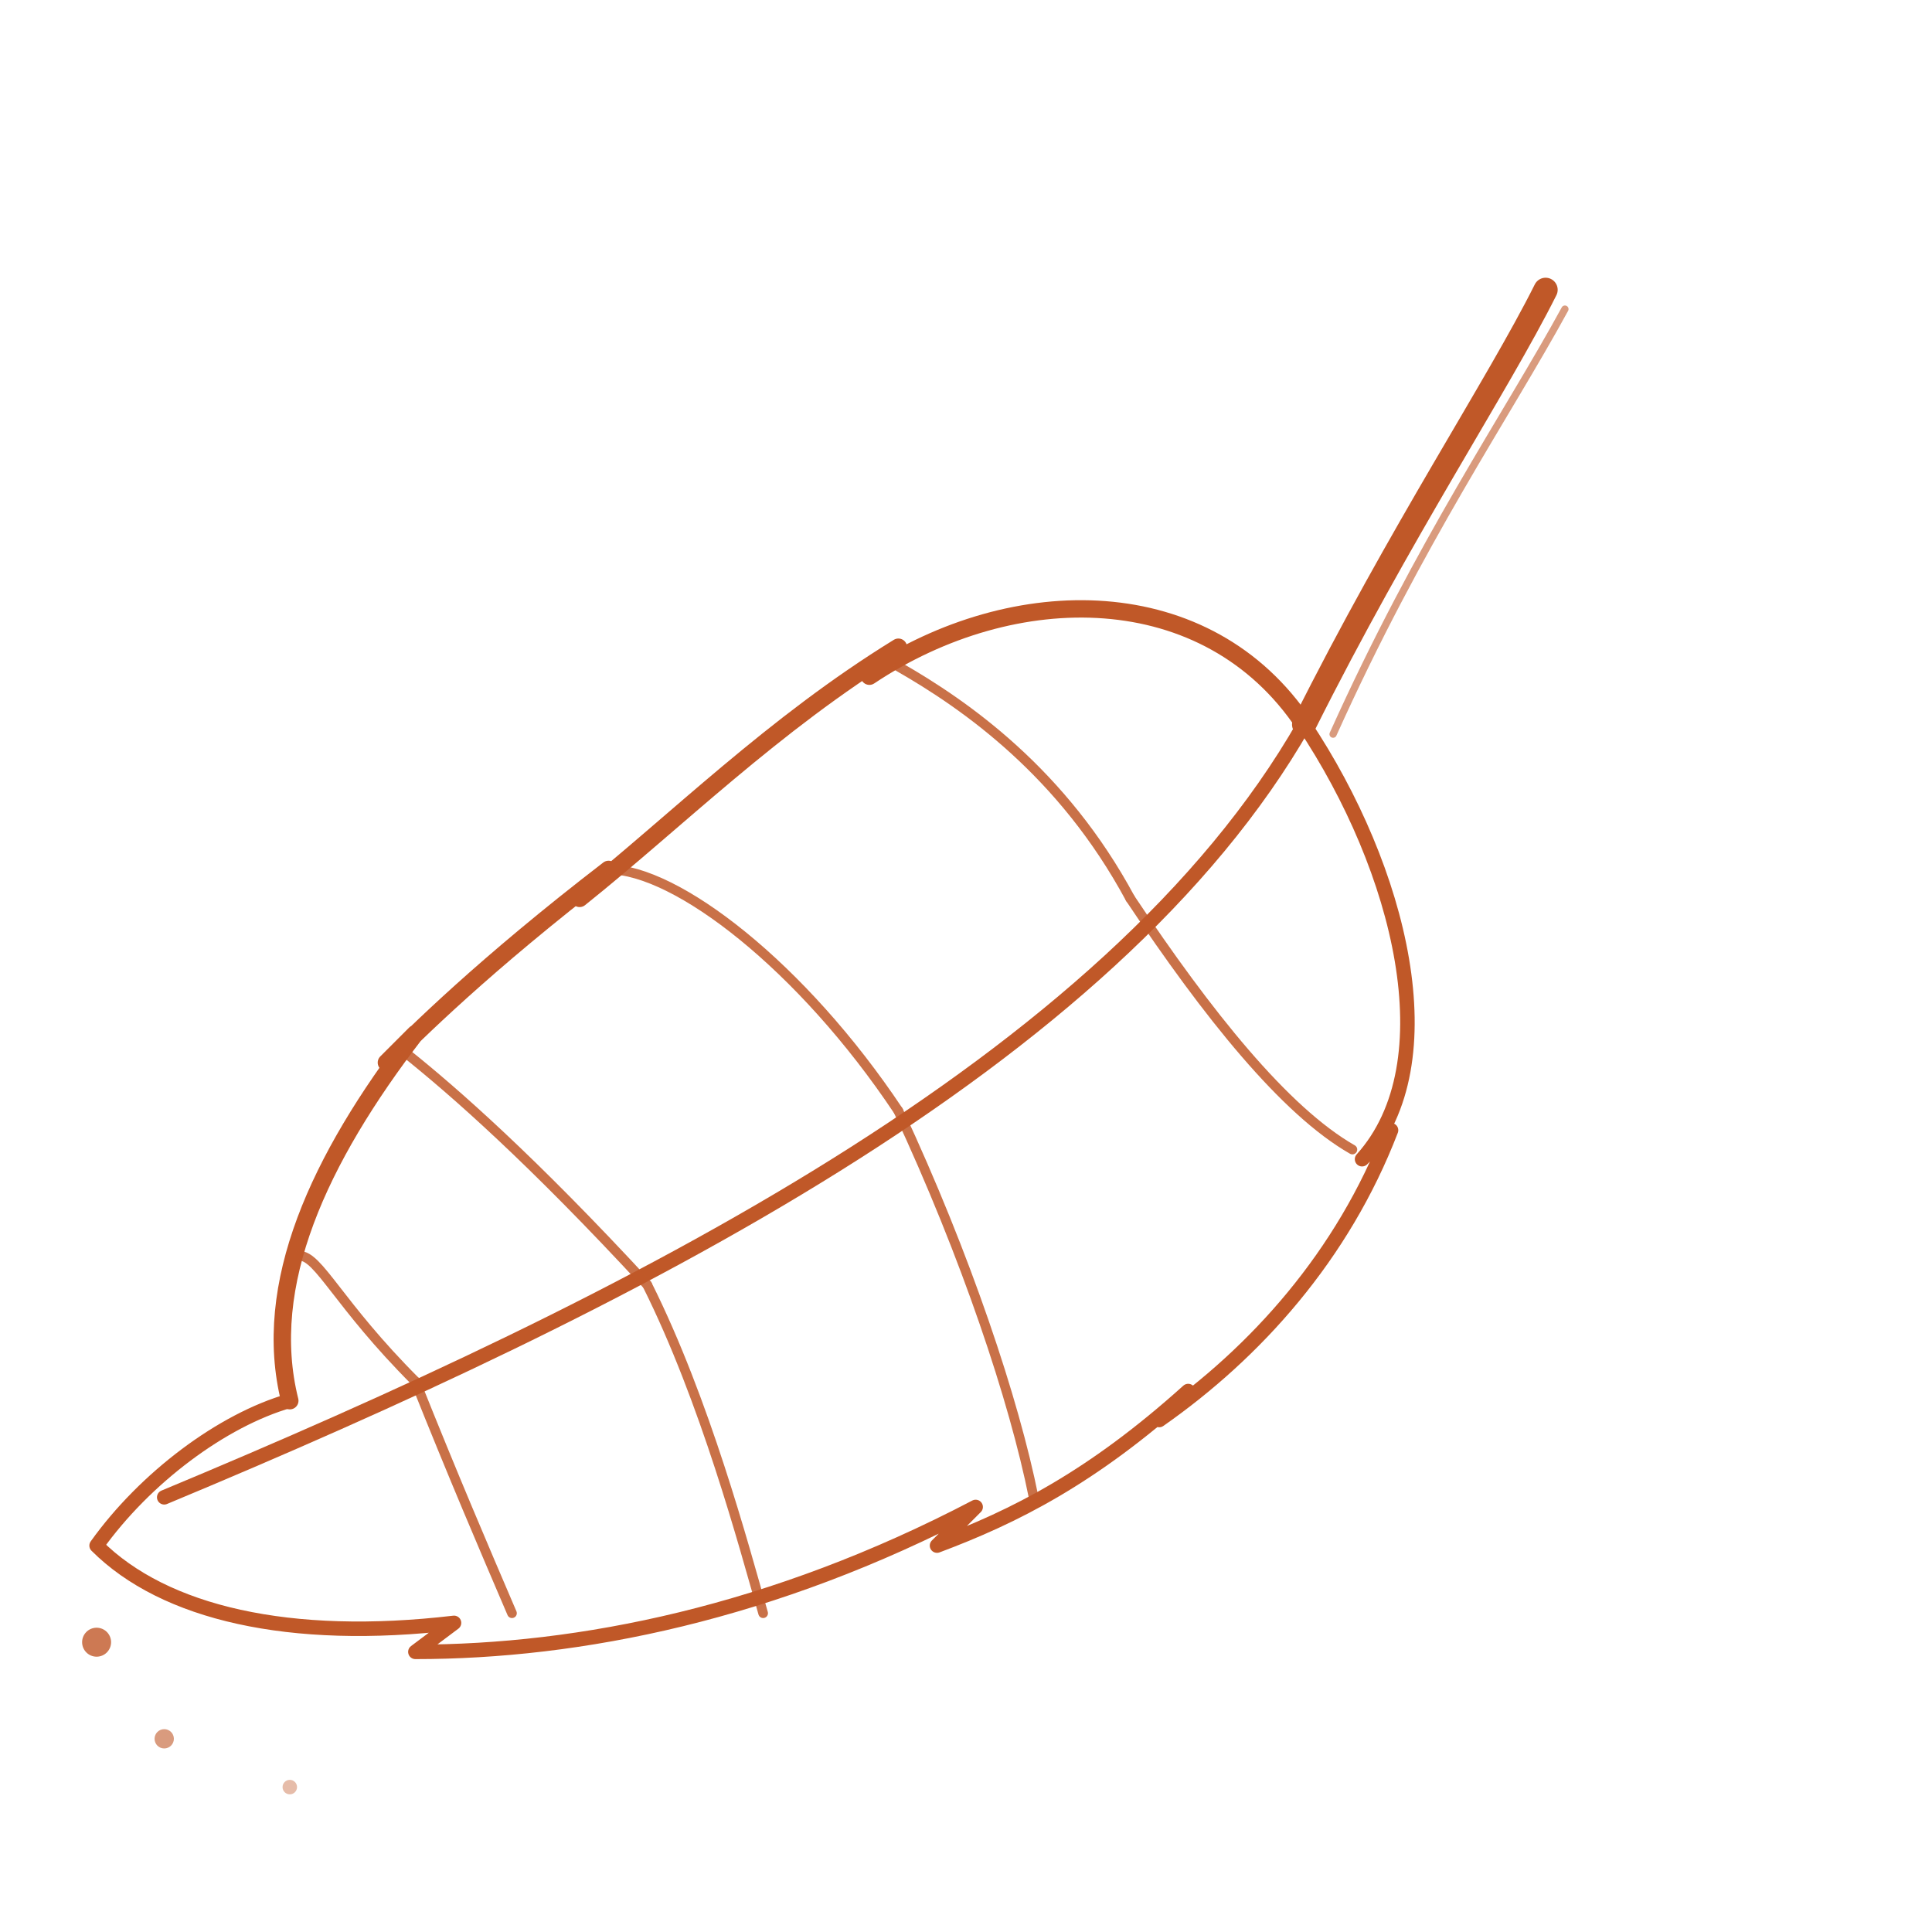
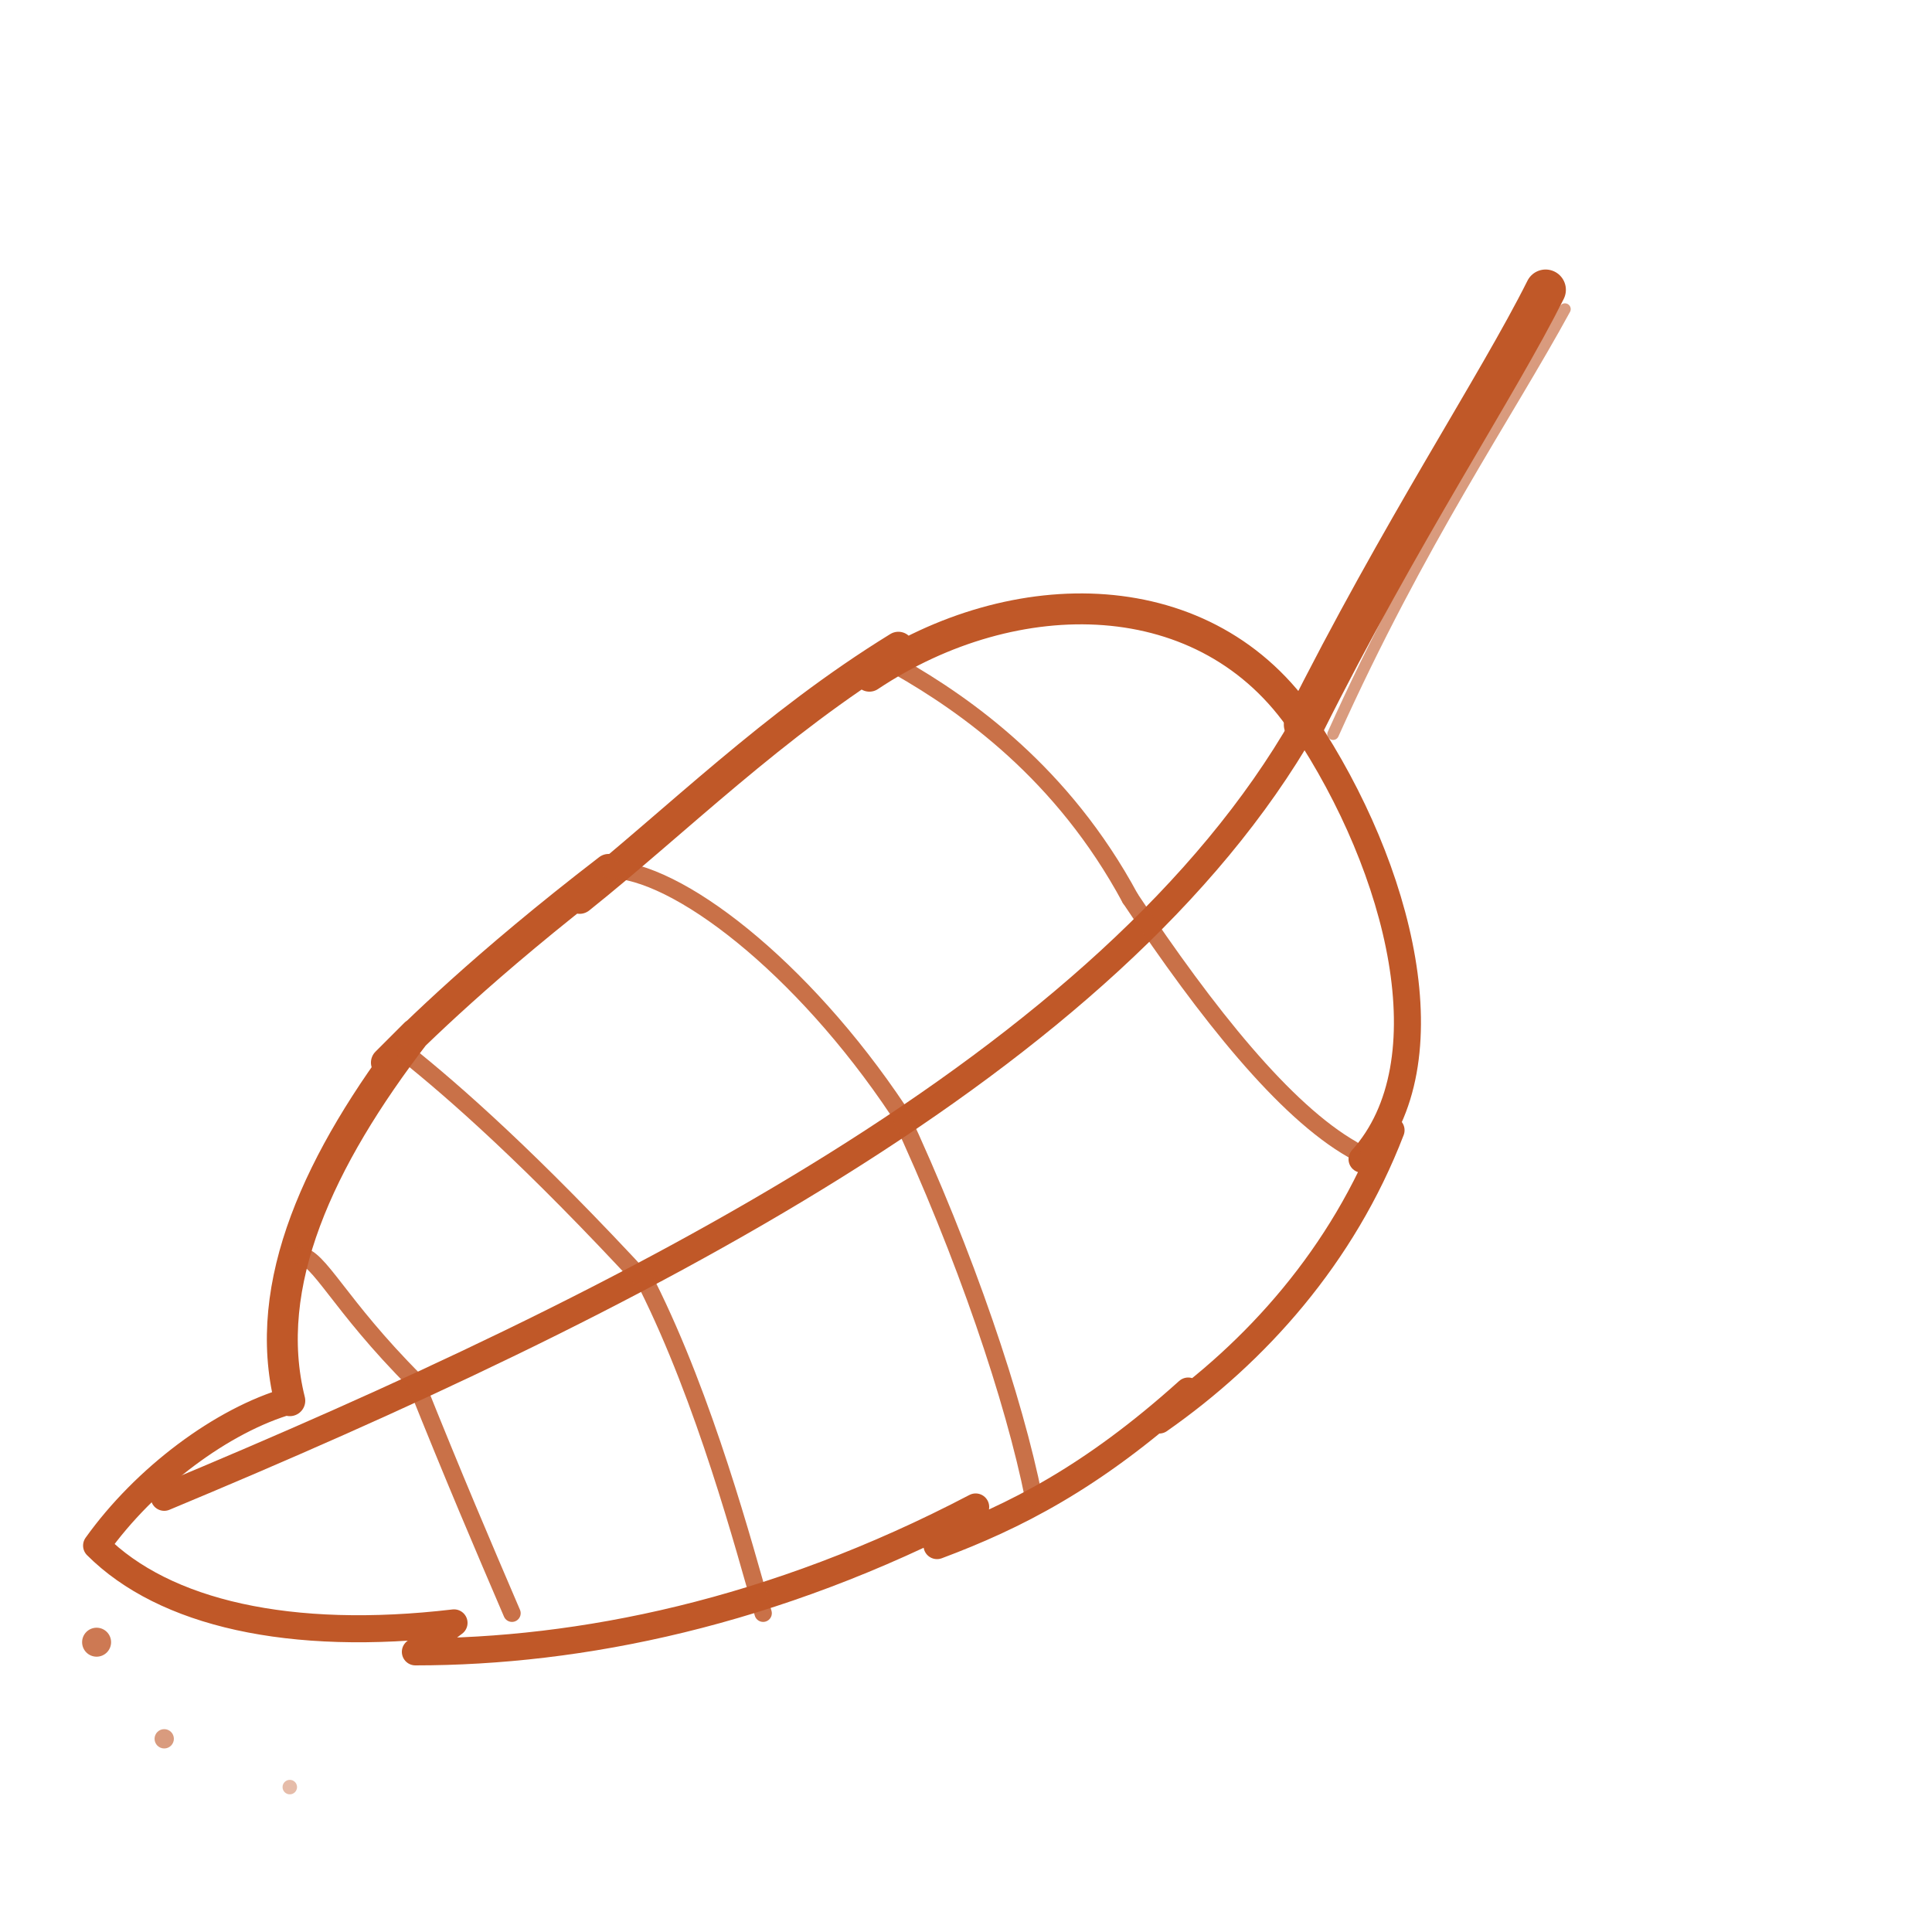
<svg xmlns="http://www.w3.org/2000/svg" viewBox="0 0 200 200" width="100%" height="100%">
  <g transform="translate(195, 195) rotate(180)">
    <circle cx="185" cy="25" r="1.5" fill="#C05828" opacity="0.8" />
    <circle cx="178" cy="15" r="1" fill="#C05828" opacity="0.6" />
    <circle cx="165" cy="10" r="0.75" fill="#C05828" opacity="0.4" />
    <g fill="none" stroke="#C05828" stroke-linecap="round" stroke-linejoin="round">
-       <path d="M 35,165 C 40,155 50,140 60,120" stroke-width="2.5" />
-       <path d="M 60,120 C 80,85 130,60 178,40" stroke-width="1.5" />
-       <path d="M 60,120                C 50,105 45,85 54,75 L 51,78                C 56,65 65,55 75,48 L 72,51                C 82,42 90,38 98,35 L 94,39                C 115,28 135,24 152,24 L 148,27                C 165,25 178,28 185,35                C 180,42 172,48 165,50" stroke-width="1.5" />
-       <path d="M 60,120                C 70,135 90,135 105,125 L 102,128                C 115,120 125,110 135,102 L 132,105                C 145,95 152,88 155,85 L 152,88                C 162,75 168,62 165,50" stroke-width="1.8" />
-       <g stroke-width="1" opacity="0.85">
+       <path d="M 35,165 C 40,155 50,140 60,120" stroke-width="4.2" />
+       <path d="M 60,120 C 80,85 130,60 178,40" stroke-width="2.8" />
+       <path d="M 60,120                C 50,105 45,85 54,75 L 51,78                C 56,65 65,55 75,48 L 72,51                C 82,42 90,38 98,35 L 94,39                C 115,28 135,24 152,24 L 148,27                C 165,25 178,28 185,35                C 180,42 172,48 165,50" stroke-width="2.8" />
+       <path d="M 60,120                C 70,135 90,135 105,125 L 102,128                C 115,120 125,110 135,102 L 132,105                C 145,95 152,88 155,85 L 152,88                C 162,75 168,62 165,50" stroke-width="3.2" />
+       <g stroke-width="1.8" opacity="0.85">
        <path d="M 78, 102 C 70, 90 62, 80 55, 76" />
        <path d="M 102, 80 C 95, 65 90, 50 88, 40" />
        <path d="M 128, 62 C 122, 50 118, 35 116, 28" />
        <path d="M 152, 52 C 148, 42 145, 35 142, 28" />
        <path d="M 78, 102 C 85, 115 95, 122 102, 126" />
        <path d="M 102, 80 C 112, 95 125, 105 132, 105" />
        <path d="M 128, 62 C 140, 75 148, 82 153, 86" />
        <path d="M 152, 52 C 160, 60 162, 65 164, 65" />
      </g>
-       <path d="M 33,163 C 39,152 48,139 57,119" stroke-width="0.75" opacity="0.6" />
+       <path d="M 33,163 C 39,152 48,139 57,119" stroke-width="1.2" opacity="0.6" />
    </g>
  </g>
</svg>
